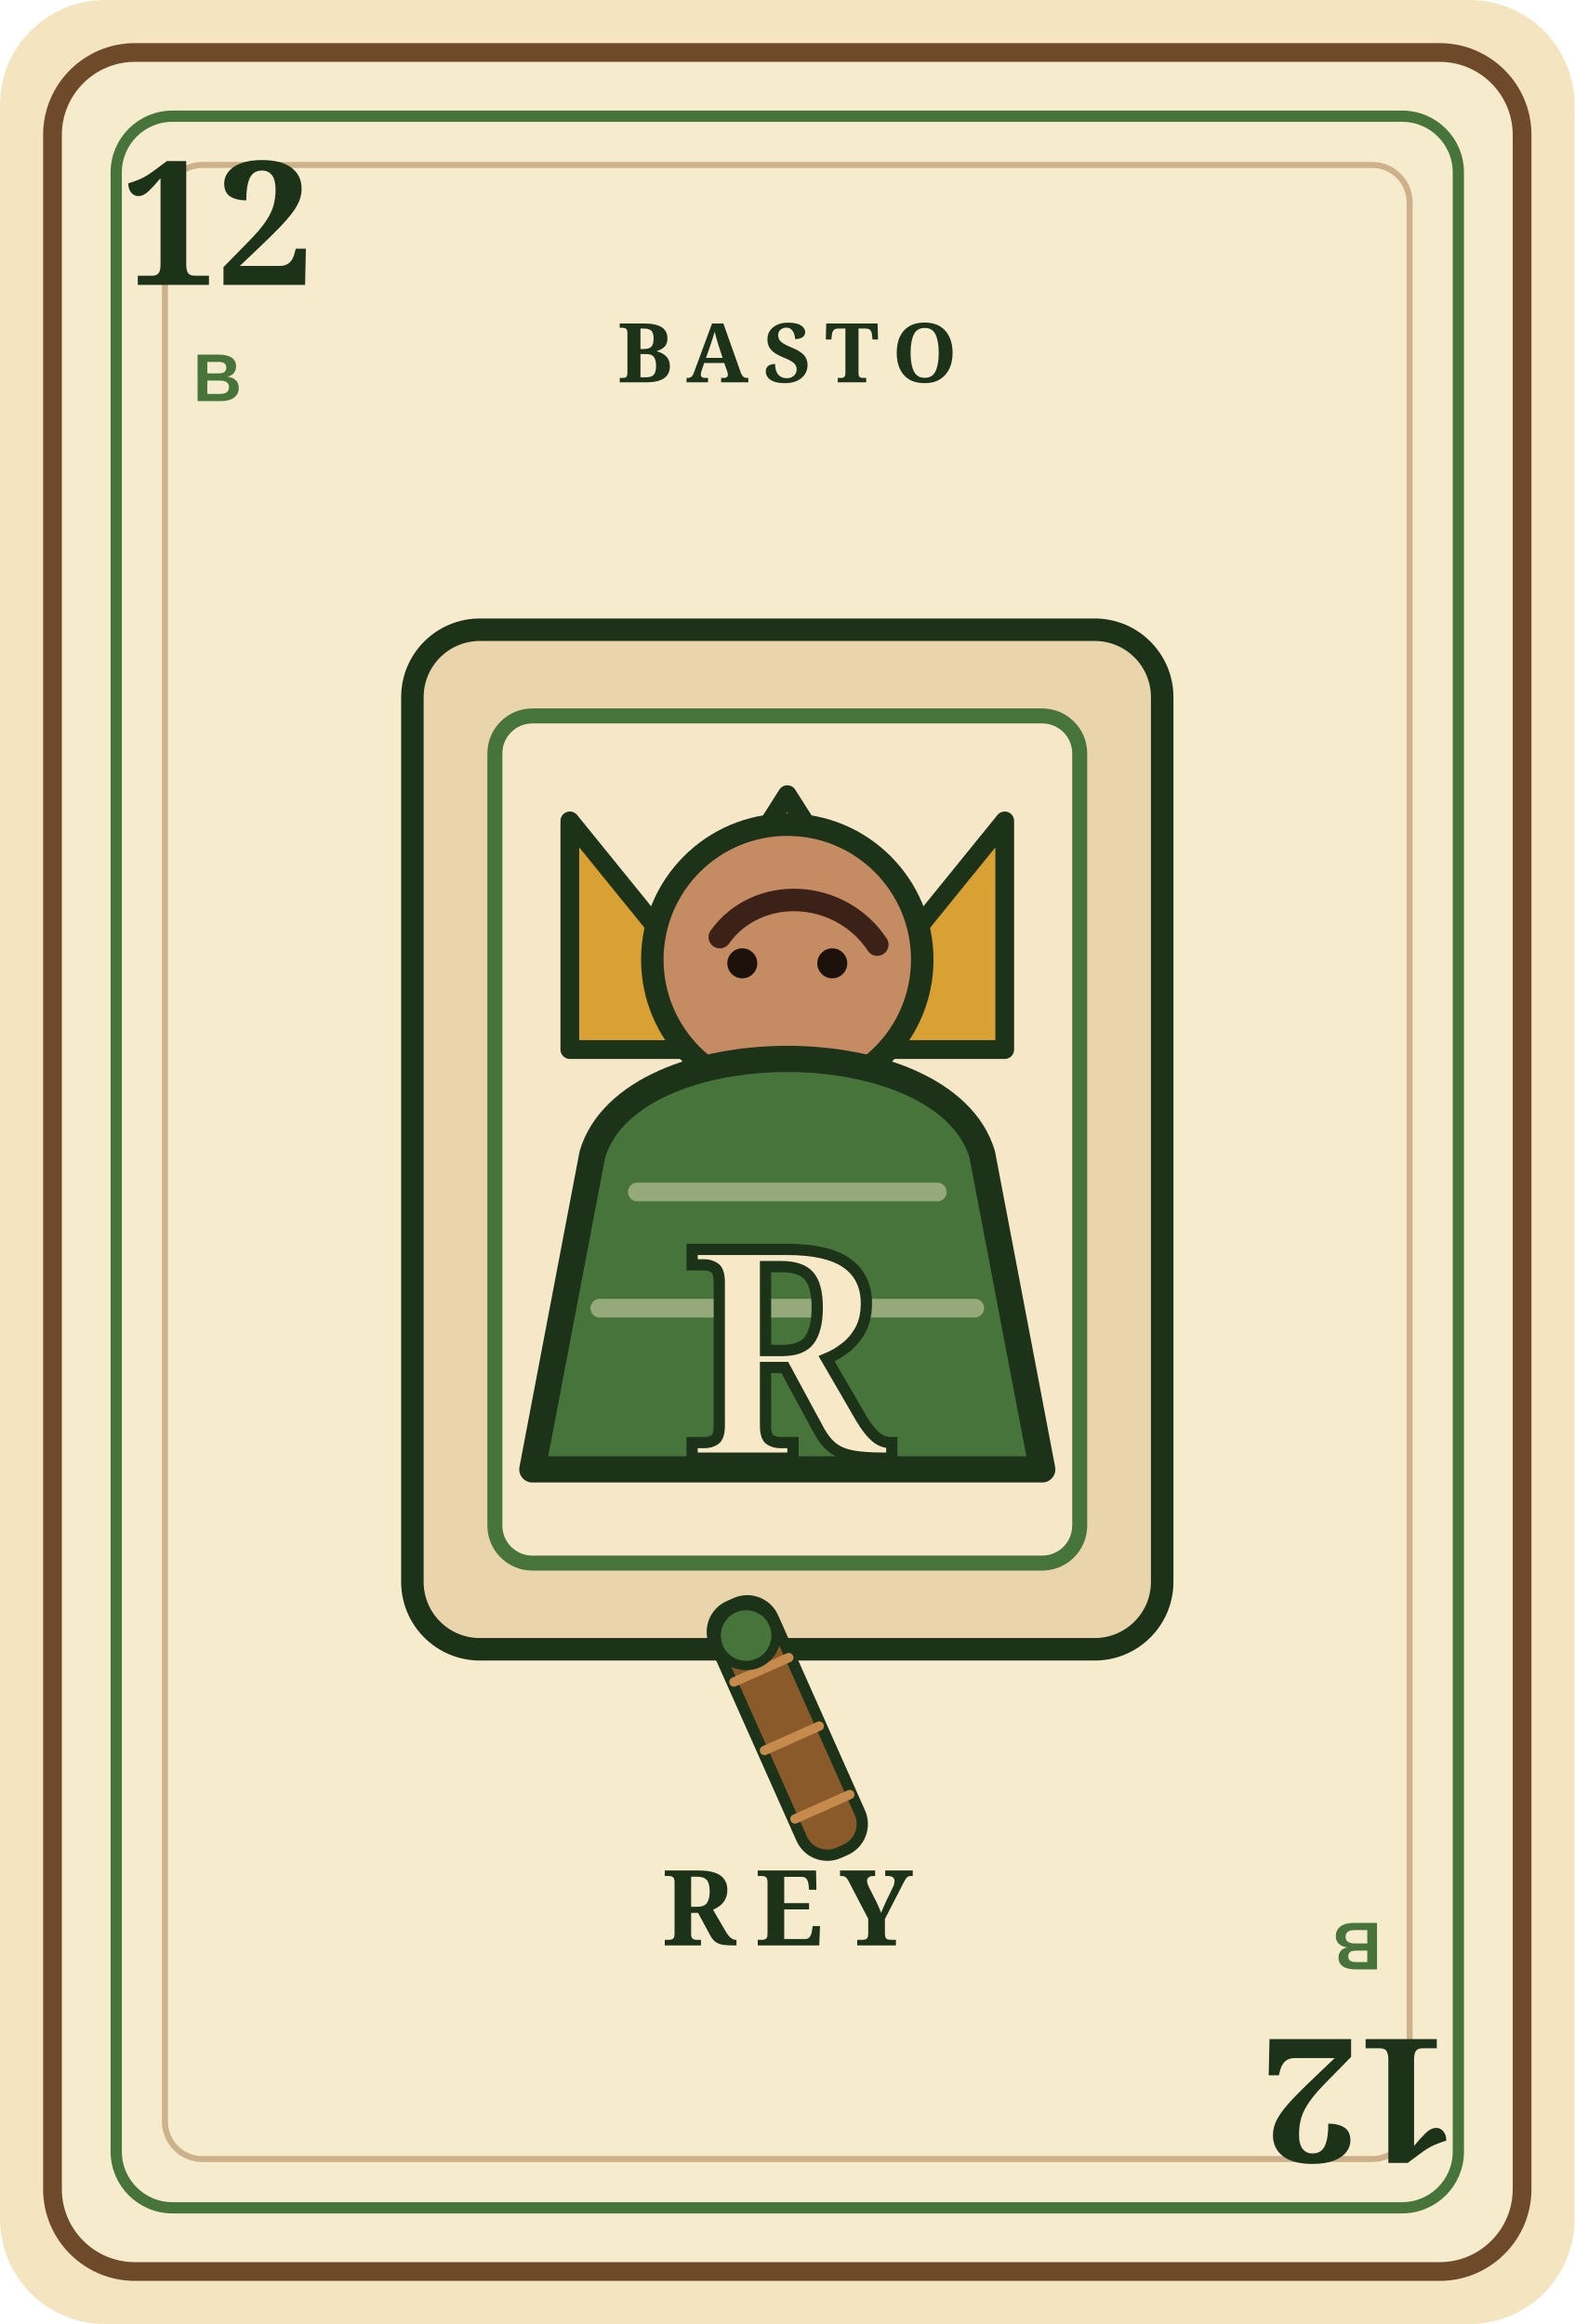
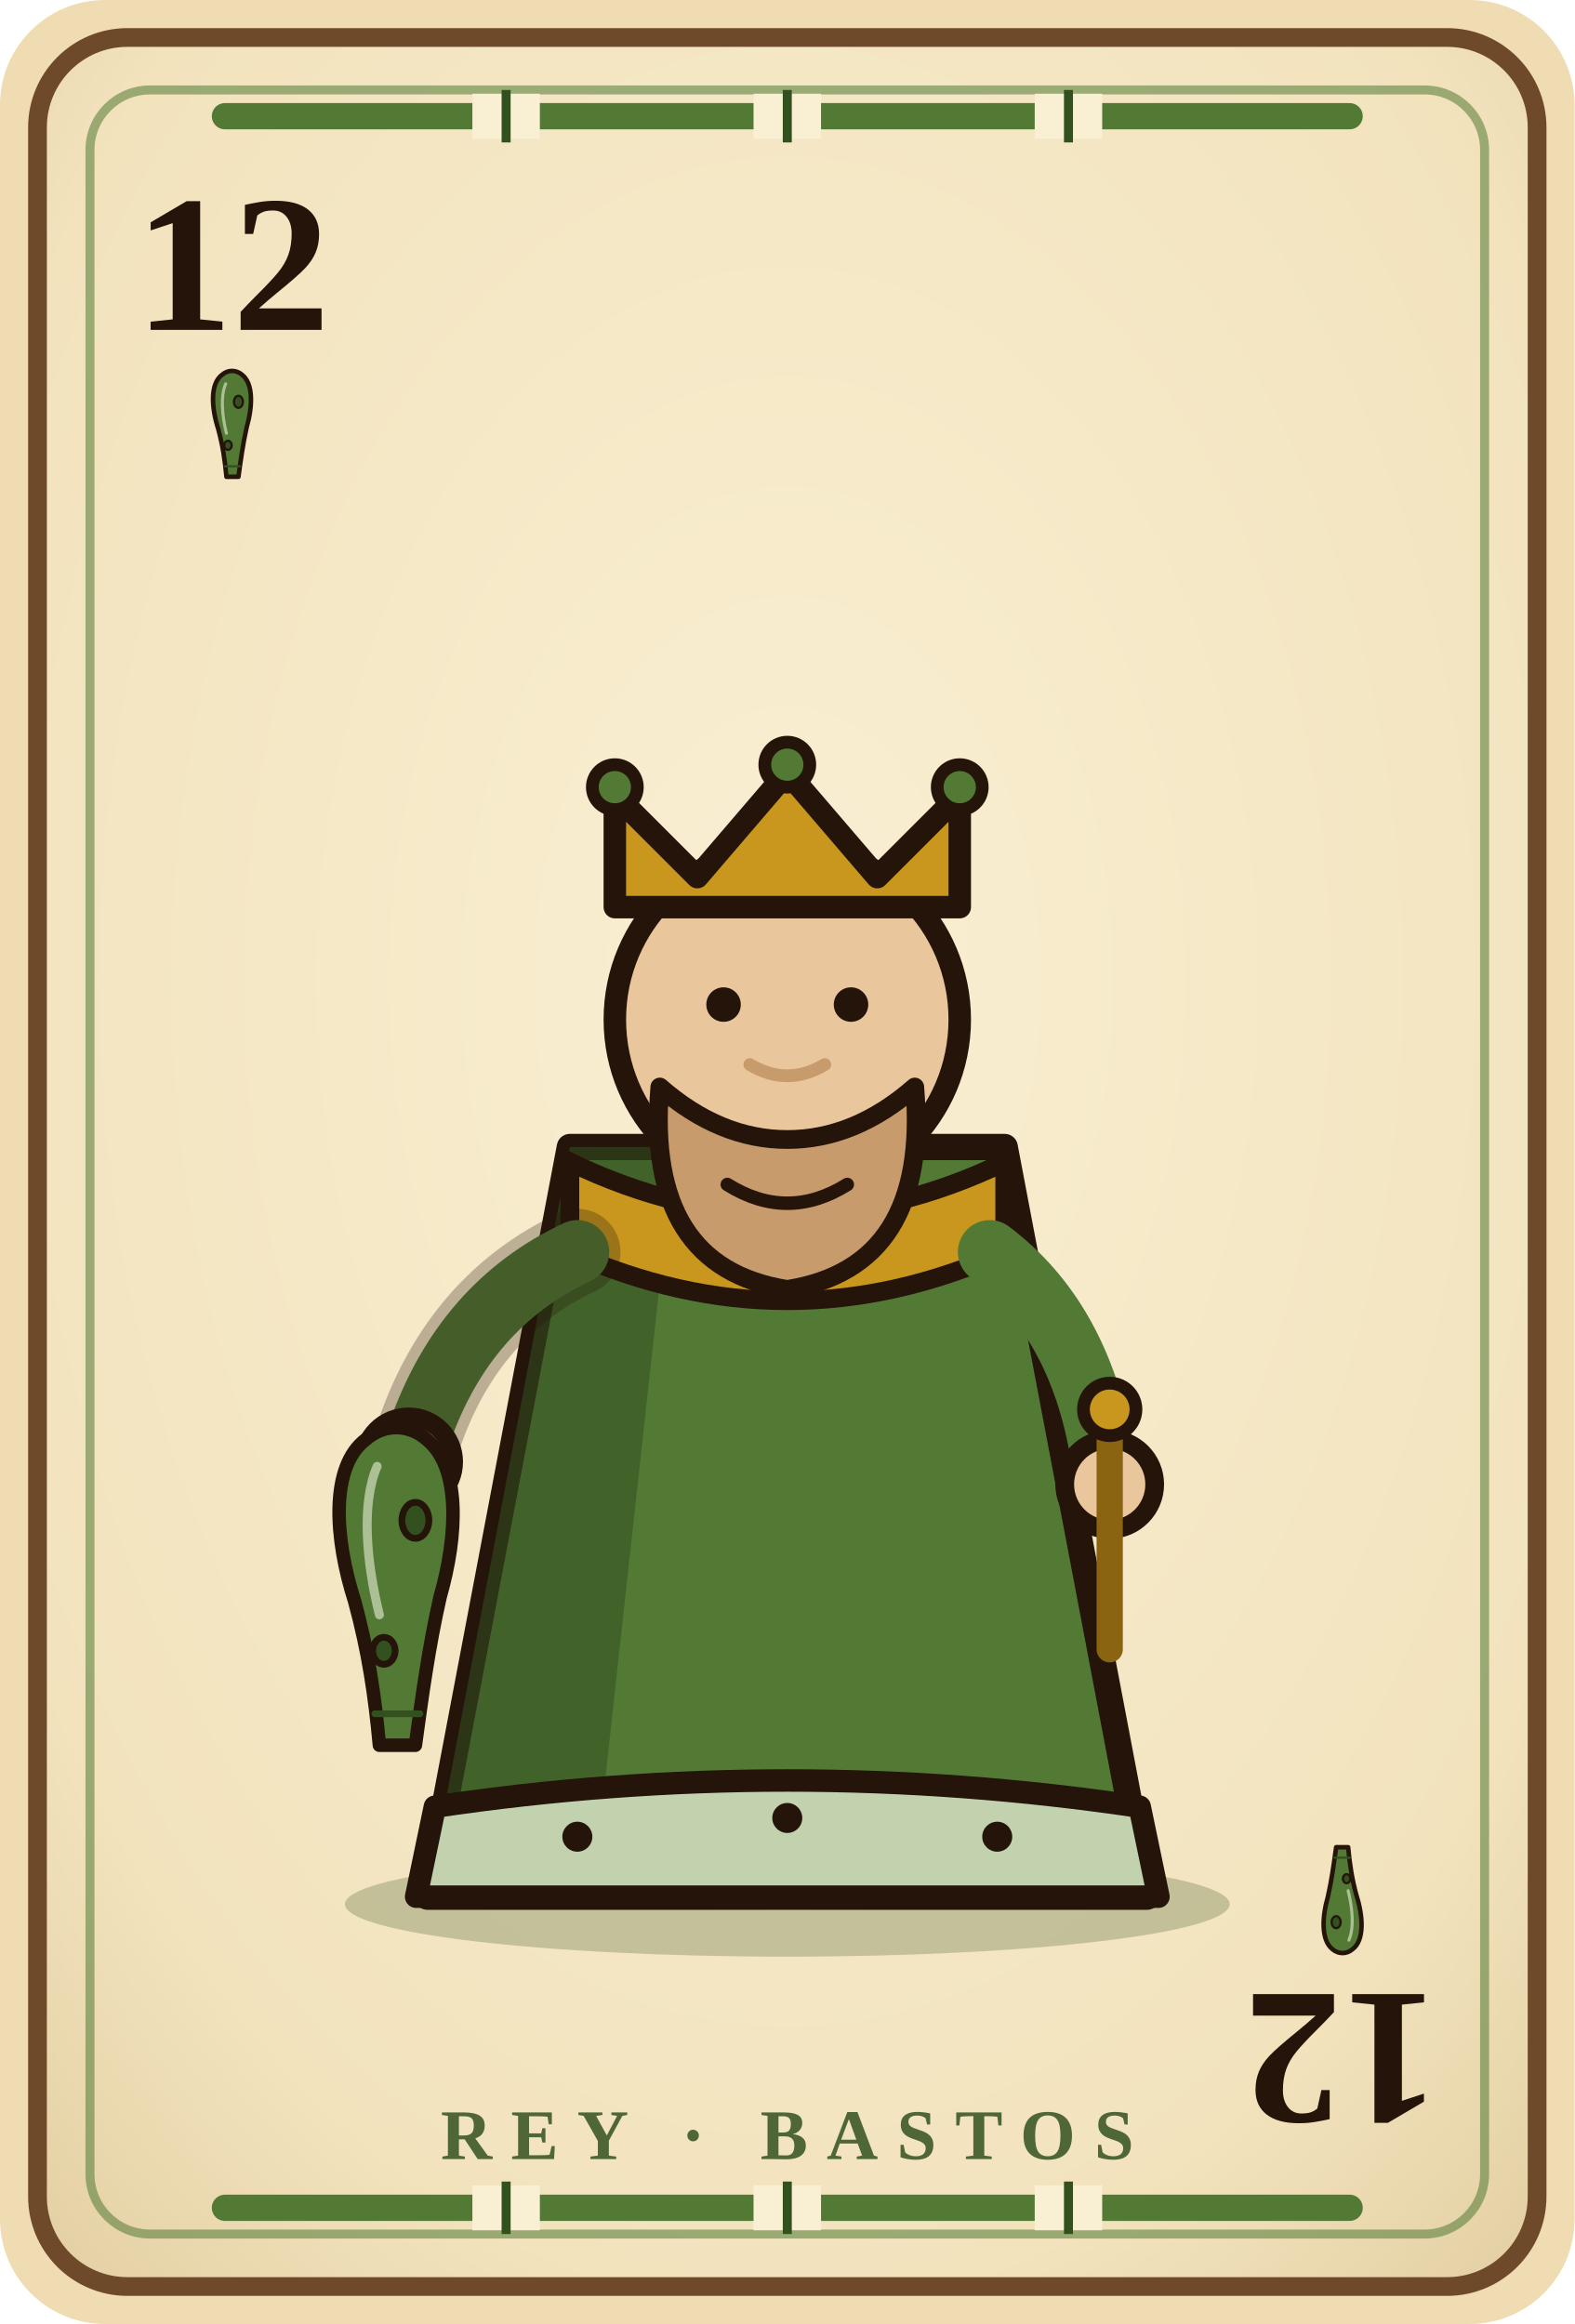
- <svg xmlns="http://www.w3.org/2000/svg" width="420" height="620" viewBox="0 0 420 620" role="img" aria-label="12 de BASTO">
-   <rect width="420" height="620" rx="28" fill="#f4e4bf" />
-   <rect x="14" y="14" width="392" height="592" rx="22" fill="#f7ebce" stroke="#6e4a2b" stroke-width="5" />
-   <rect x="31" y="31" width="358" height="558" rx="15" fill="none" stroke="#46743a" stroke-width="3" />
-   <rect x="44" y="44" width="332" height="532" rx="10" fill="none" stroke="#9f7040" stroke-width="1.6" opacity="0.48" />
-   <g transform="translate(58 76) rotate(0)">
-     <text x="0" y="0" text-anchor="middle" font-family="Georgia, serif" font-size="46" font-weight="800" fill="#1c3219">12</text>
-     <text x="0" y="31" text-anchor="middle" font-family="Arial, sans-serif" font-size="18" font-weight="900" fill="#46743a">B</text>
-   </g>
-   <g transform="translate(362 544) rotate(180)">
-     <text x="0" y="0" text-anchor="middle" font-family="Georgia, serif" font-size="46" font-weight="800" fill="#1c3219">12</text>
-     <text x="0" y="31" text-anchor="middle" font-family="Arial, sans-serif" font-size="18" font-weight="900" fill="#46743a">B</text>
-   </g>
-   <text x="210" y="102" text-anchor="middle" font-family="Georgia, serif" font-size="22" font-weight="700" letter-spacing="4" fill="#1c3219">BASTO</text>
-   <g>
-     <g transform="translate(210 304)">
-       <rect x="-100" y="-136" width="200" height="272" rx="18" fill="#ead4ac" stroke="#1c3219" stroke-width="6" />
-       <rect x="-78" y="-113" width="156" height="226" rx="10" fill="#f5e7c8" stroke="#46743a" stroke-width="4" />
-       <path d="M-58-85L-28-48L0-92L28-48L58-85V-24H-58Z" fill="#d9a134" stroke="#1c3219" stroke-width="5" stroke-linejoin="round" />
-       <circle cx="0" cy="-48" r="36" fill="#c58b62" stroke="#1c3219" stroke-width="6" />
-       <path d="M-18-54C-8-68 14-67 24-52" fill="none" stroke="#3b2118" stroke-width="6" stroke-linecap="round" />
-       <circle cx="-12" cy="-47" r="4" fill="#1d110c" />
-       <circle cx="12" cy="-47" r="4" fill="#1d110c" />
-       <path d="M-52 4C-42-30 42-30 52 4L68 88H-68Z" fill="#46743a" stroke="#1c3219" stroke-width="7" stroke-linejoin="round" />
-       <path d="M-40 14H40M-50 45H50" stroke="#f5e7c8" stroke-width="5" stroke-linecap="round" opacity="0.46" />
-       <text x="0" y="85" text-anchor="middle" font-family="Georgia, serif" font-size="78" font-weight="800" fill="#f7e8c7" stroke="#1c3219" stroke-width="3">R</text>
-       <g transform="translate(0 157) rotate(0) scale(0.5)">
-         <g transform="rotate(-24)">
-           <rect x="-17" y="-72" width="34" height="144" rx="15" fill="#8a5a2b" stroke="#1c3219" stroke-width="6" />
-           <path d="M-16-34H16M-16 6H16M-16 46H16" stroke="#c68b4c" stroke-width="5" stroke-linecap="round" />
-           <circle cx="0" cy="-54" r="16" fill="#46743a" stroke="#1c3219" stroke-width="5" />
-         </g>
-       </g>
+ <svg xmlns="http://www.w3.org/2000/svg" width="420" height="620" viewBox="0 0 420 620" role="img" aria-label="12 de BASTOS">
+   <defs>
+     <radialGradient id="paper" cx="50%" cy="42%" r="75%">
+       <stop offset="0%" stop-color="#f9efd3" />
+       <stop offset="78%" stop-color="#f2e3bd" />
+       <stop offset="100%" stop-color="#e4d0a4" />
+     </radialGradient>
+   </defs>
+   <rect width="420" height="620" rx="28" fill="#efdcb2" />
+   <rect x="10" y="10" width="400" height="600" rx="24" fill="url(#paper)" stroke="#6e4a2b" stroke-width="5" />
+   <rect x="24" y="24" width="372" height="572" rx="16" fill="none" stroke="#527a35" stroke-width="2.4" opacity="0.55" />
+   <path d="M60,31 H360 M60,589 H360" stroke="#527a35" stroke-width="7" stroke-linecap="round" />
+   <rect x="126.0" y="25" width="18" height="12" fill="#f9efd3" />
+   <path d="M135.0,24 L135.0,38" stroke="#33511f" stroke-width="2.4" />
+   <rect x="126.0" y="583" width="18" height="12" fill="#f9efd3" />
+   <path d="M135.0,582 L135.0,596" stroke="#33511f" stroke-width="2.4" />
+   <rect x="201.0" y="25" width="18" height="12" fill="#f9efd3" />
+   <path d="M210.0,24 L210.0,38" stroke="#33511f" stroke-width="2.4" />
+   <rect x="201.0" y="583" width="18" height="12" fill="#f9efd3" />
+   <path d="M210.0,582 L210.0,596" stroke="#33511f" stroke-width="2.4" />
+   <rect x="276.0" y="25" width="18" height="12" fill="#f9efd3" />
+   <path d="M285.0,24 L285.0,38" stroke="#33511f" stroke-width="2.4" />
+   <rect x="276.0" y="583" width="18" height="12" fill="#f9efd3" />
+   <path d="M285.0,582 L285.0,596" stroke="#33511f" stroke-width="2.4" />
+   <g transform="translate(62 88) rotate(0)">
+     <text x="0" y="0" text-anchor="middle" font-family="Georgia, 'Times New Roman', serif" font-size="52" font-weight="700" fill="#241409">12</text>
+     <g transform="translate(0 26) rotate(0) scale(0.2)">
+       <path d="M-14,-70 C-30,-58 -28,-26 -19,2 C-13,24 -10,44 -8,66 L8,66 C11,44 14,22 19,0 C27,-28 28,-58 13,-70 C5,-77 -6,-77 -14,-70 Z" fill="#527a35" stroke="#241409" stroke-width="6" stroke-linejoin="round" />
+       <path d="M-9,-58 C-16,-42 -14,-16 -8,8" fill="none" stroke="#c3d2ae" stroke-width="4" stroke-linecap="round" opacity="0.8" />
+       <ellipse cx="8" cy="-34" rx="6" ry="8" fill="#33511f" stroke="#241409" stroke-width="3" />
+       <ellipse cx="-6" cy="24" rx="5" ry="6" fill="#33511f" stroke="#241409" stroke-width="3" />
+       <path d="M-10,52 H10" stroke="#33511f" stroke-width="3" stroke-linecap="round" />
    </g>
  </g>
-   <text x="210" y="519" text-anchor="middle" font-family="Georgia, serif" font-size="28" font-weight="700" letter-spacing="5" fill="#1c3219">REY</text>
+   <g transform="translate(358 532) rotate(180)">
+     <text x="0" y="0" text-anchor="middle" font-family="Georgia, 'Times New Roman', serif" font-size="52" font-weight="700" fill="#241409">12</text>
+     <g transform="translate(0 26) rotate(0) scale(0.2)">
+       <path d="M-14,-70 C-30,-58 -28,-26 -19,2 C-13,24 -10,44 -8,66 L8,66 C11,44 14,22 19,0 C27,-28 28,-58 13,-70 C5,-77 -6,-77 -14,-70 Z" fill="#527a35" stroke="#241409" stroke-width="6" stroke-linejoin="round" />
+       <path d="M-9,-58 C-16,-42 -14,-16 -8,8" fill="none" stroke="#c3d2ae" stroke-width="4" stroke-linecap="round" opacity="0.8" />
+       <ellipse cx="8" cy="-34" rx="6" ry="8" fill="#33511f" stroke="#241409" stroke-width="3" />
+       <ellipse cx="-6" cy="24" rx="5" ry="6" fill="#33511f" stroke="#241409" stroke-width="3" />
+       <path d="M-10,52 H10" stroke="#33511f" stroke-width="3" stroke-linecap="round" />
+     </g>
+   </g>
+   <text x="210" y="576" text-anchor="middle" font-family="Georgia, 'Times New Roman', serif" font-size="19" font-weight="700" letter-spacing="5" fill="#33511f" opacity="0.85">REY · BASTOS</text>
+   <g transform="translate(210 330)">
+     <ellipse cx="0" cy="178" rx="118" ry="14" fill="#33511f" opacity="0.25" />
+     <path d="M-96,176 L-58,-24 L58,-24 L96,176 Z" fill="#527a35" stroke="#241409" stroke-width="7" stroke-linejoin="round" />
+     <path d="M-96,176 L-58,-24 L-30,-24 L-52,176 Z" fill="#33511f" opacity="0.55" />
+     <path d="M-99,176 H99 L94,152 Q0,138 -94,152 Z" fill="#c3d2ae" stroke="#241409" stroke-width="6" stroke-linejoin="round" />
+     <circle cx="-56" cy="160" r="4" fill="#241409" />
+     <circle cx="0" cy="155" r="4" fill="#241409" />
+     <circle cx="56" cy="160" r="4" fill="#241409" />
+     <path d="M-58,-20 Q0,8 58,-20 L58,4 Q0,30 -58,4 Z" fill="#c9971d" stroke="#241409" stroke-width="5" />
+     <circle cx="0" cy="-58" r="46" fill="#e9c69c" stroke="#241409" stroke-width="6" />
+     <path d="M-34,-40 Q-38,8 0,14 Q38,8 34,-40 Q18,-26 0,-26 Q-18,-26 -34,-40 Z" fill="#c79b6b" stroke="#241409" stroke-width="5" stroke-linejoin="round" />
+     <path d="M-16,-14 Q0,-4 16,-14" fill="none" stroke="#241409" stroke-width="3.6" stroke-linecap="round" />
+     <circle cx="-17" cy="-62" r="4.6" fill="#241409" />
+     <circle cx="17" cy="-62" r="4.6" fill="#241409" />
+     <path d="M-10,-46 Q0,-40 10,-46" fill="none" stroke="#c79b6b" stroke-width="3.4" stroke-linecap="round" />
+     <path d="M-46,-88 L-46,-118 L-24,-96 L0,-124 L24,-96 L46,-118 L46,-88 Z" fill="#c9971d" stroke="#241409" stroke-width="6" stroke-linejoin="round" />
+     <circle cx="-46" cy="-120" r="6" fill="#527a35" stroke="#241409" stroke-width="3.4" />
+     <circle cx="0" cy="-126" r="6" fill="#527a35" stroke="#241409" stroke-width="3.4" />
+     <circle cx="46" cy="-120" r="6" fill="#527a35" stroke="#241409" stroke-width="3.4" />
+     <path d="M-56,4 Q-86,18 -98,52" fill="none" stroke="#527a35" stroke-width="17" stroke-linecap="round" />
+     <path d="M-56,4 Q-86,18 -98,52" fill="none" stroke="#241409" stroke-width="23" stroke-linecap="round" opacity="0.28" />
+     <circle cx="-101" cy="60" r="12" fill="#e9c69c" stroke="#241409" stroke-width="5" />
+     <g transform="translate(-104 96) rotate(0) scale(0.6)">
+       <path d="M-14,-70 C-30,-58 -28,-26 -19,2 C-13,24 -10,44 -8,66 L8,66 C11,44 14,22 19,0 C27,-28 28,-58 13,-70 C5,-77 -6,-77 -14,-70 Z" fill="#527a35" stroke="#241409" stroke-width="6" stroke-linejoin="round" />
+       <path d="M-9,-58 C-16,-42 -14,-16 -8,8" fill="none" stroke="#c3d2ae" stroke-width="4" stroke-linecap="round" opacity="0.8" />
+       <ellipse cx="8" cy="-34" rx="6" ry="8" fill="#33511f" stroke="#241409" stroke-width="3" />
+       <ellipse cx="-6" cy="24" rx="5" ry="6" fill="#33511f" stroke="#241409" stroke-width="3" />
+       <path d="M-10,52 H10" stroke="#33511f" stroke-width="3" stroke-linecap="round" />
+     </g>
+     <path d="M54,4 Q78,22 84,58" fill="none" stroke="#527a35" stroke-width="17" stroke-linecap="round" />
+     <circle cx="86" cy="66" r="12" fill="#e9c69c" stroke="#241409" stroke-width="5" />
+     <path d="M86,54 L86,110" stroke="#8a6410" stroke-width="7" stroke-linecap="round" />
+     <circle cx="86" cy="46" r="7" fill="#c9971d" stroke="#241409" stroke-width="3.4" />
+   </g>
</svg>
